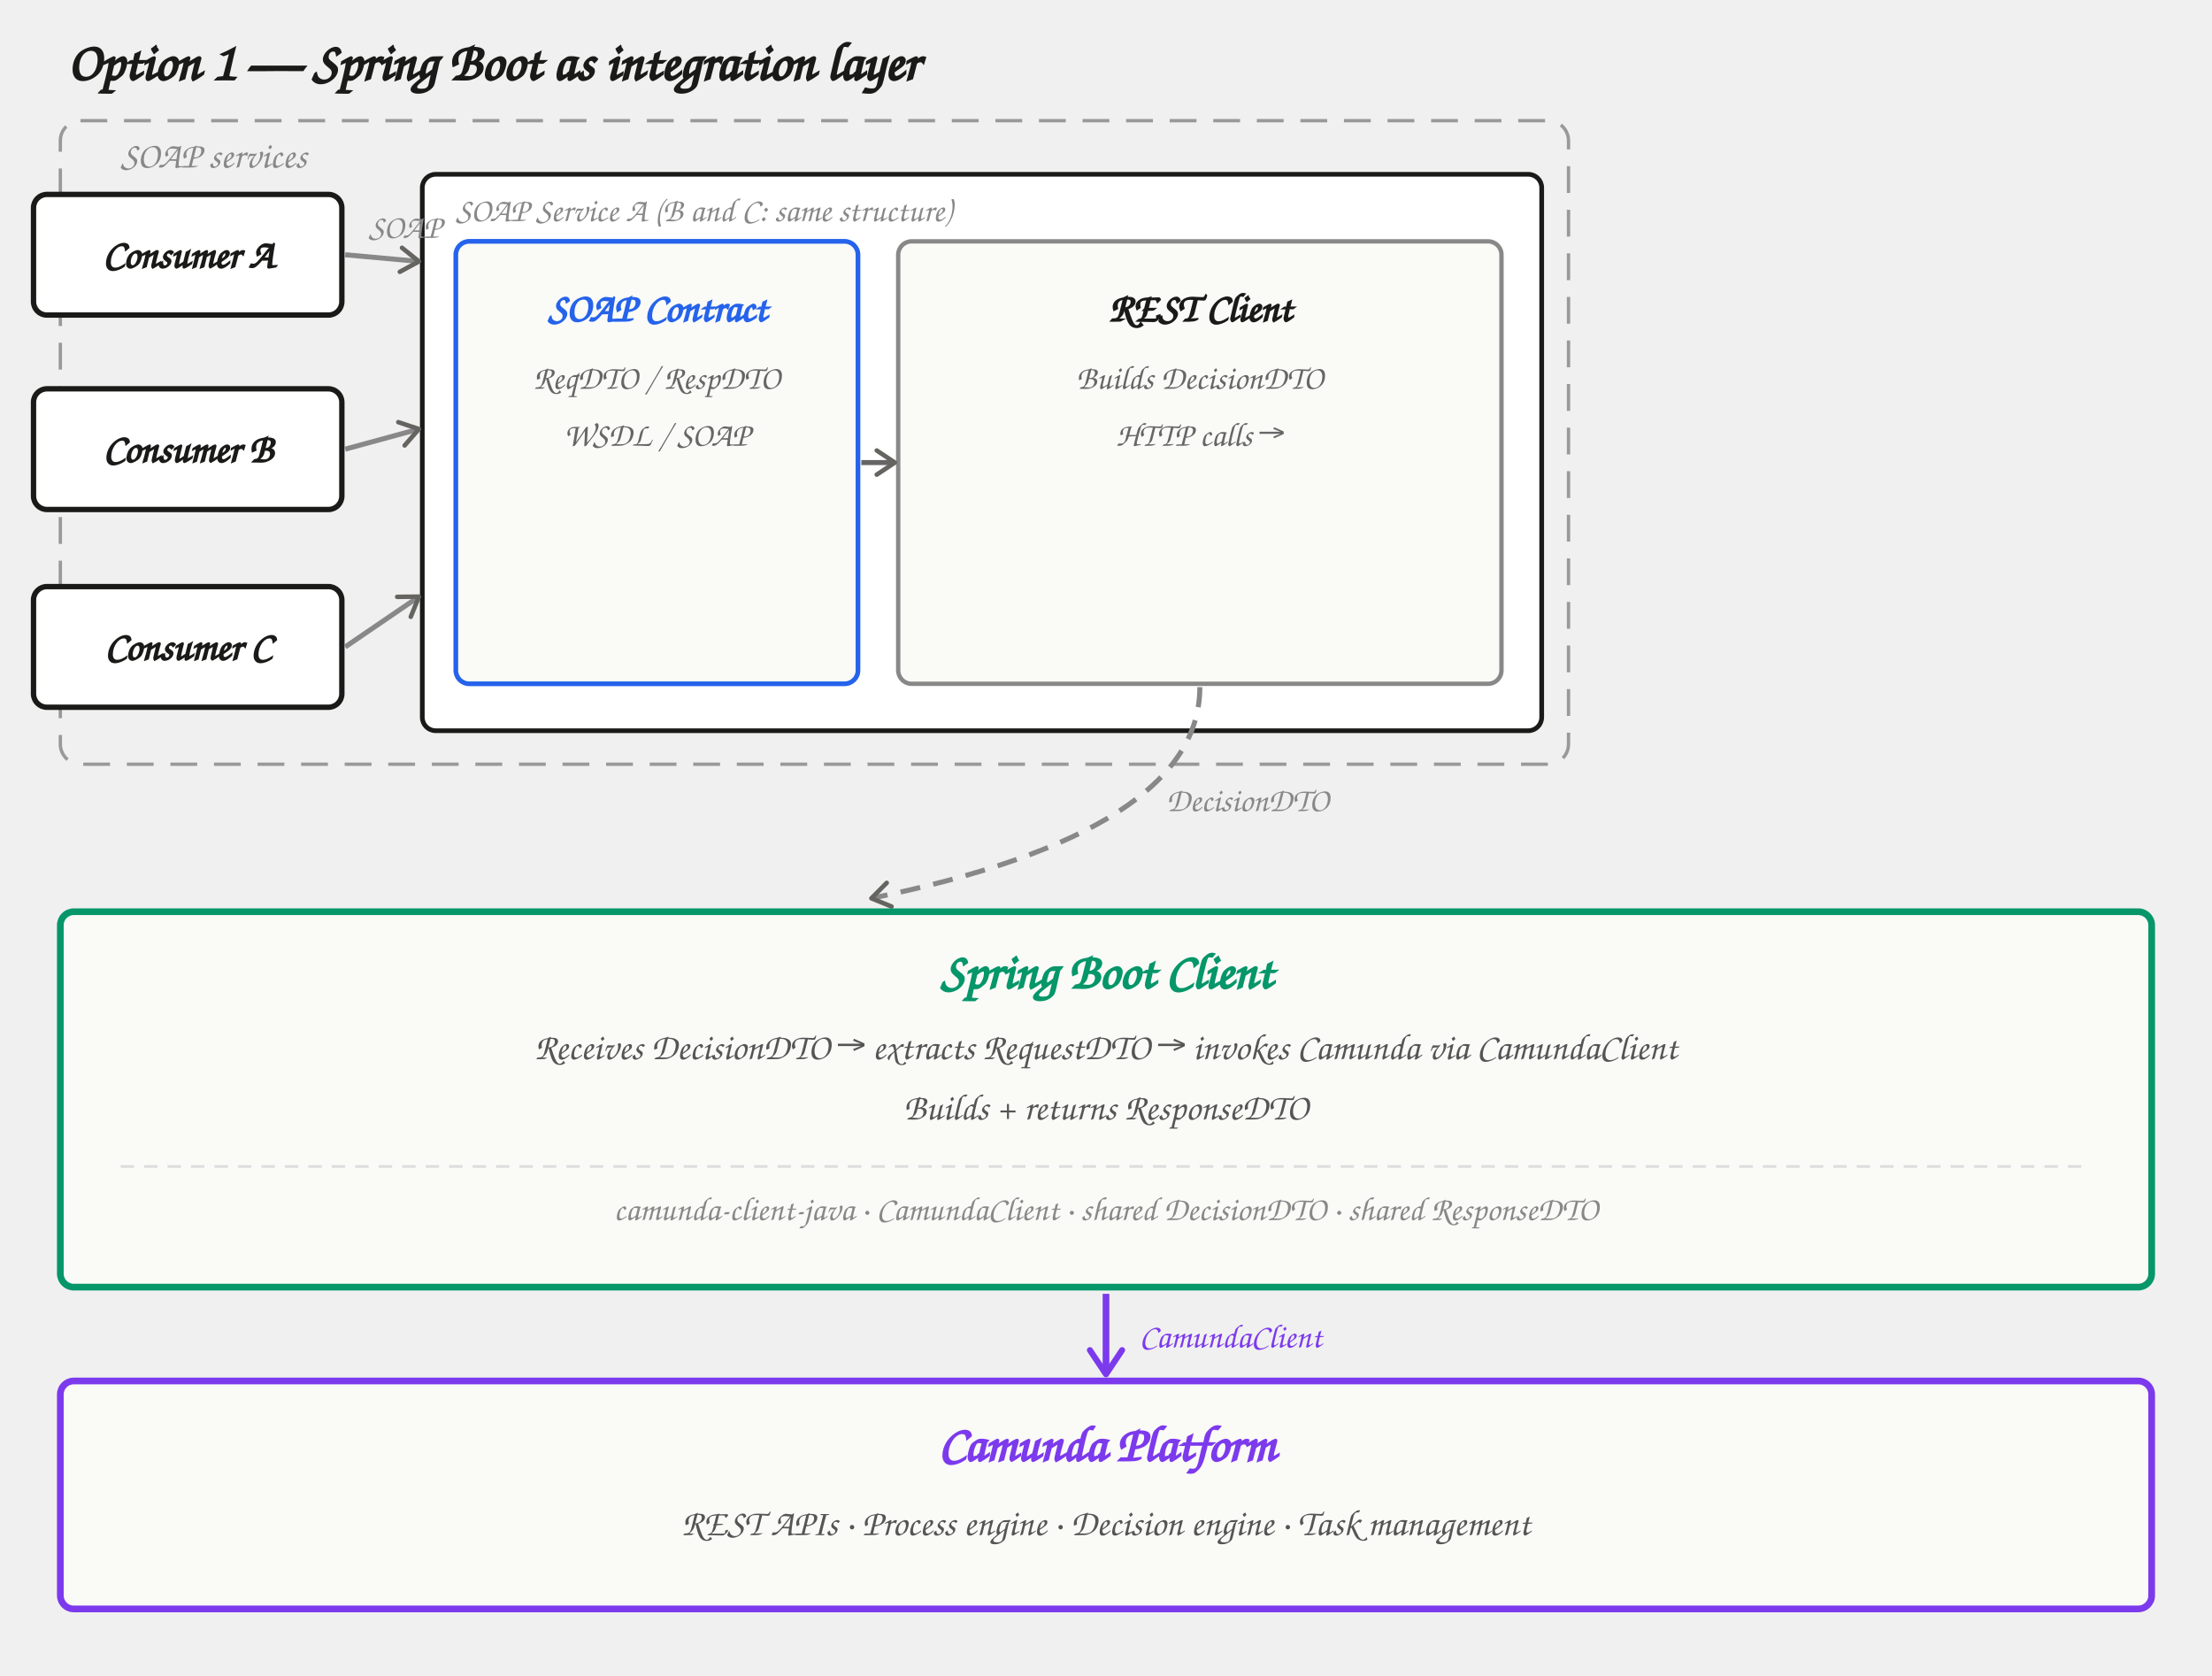
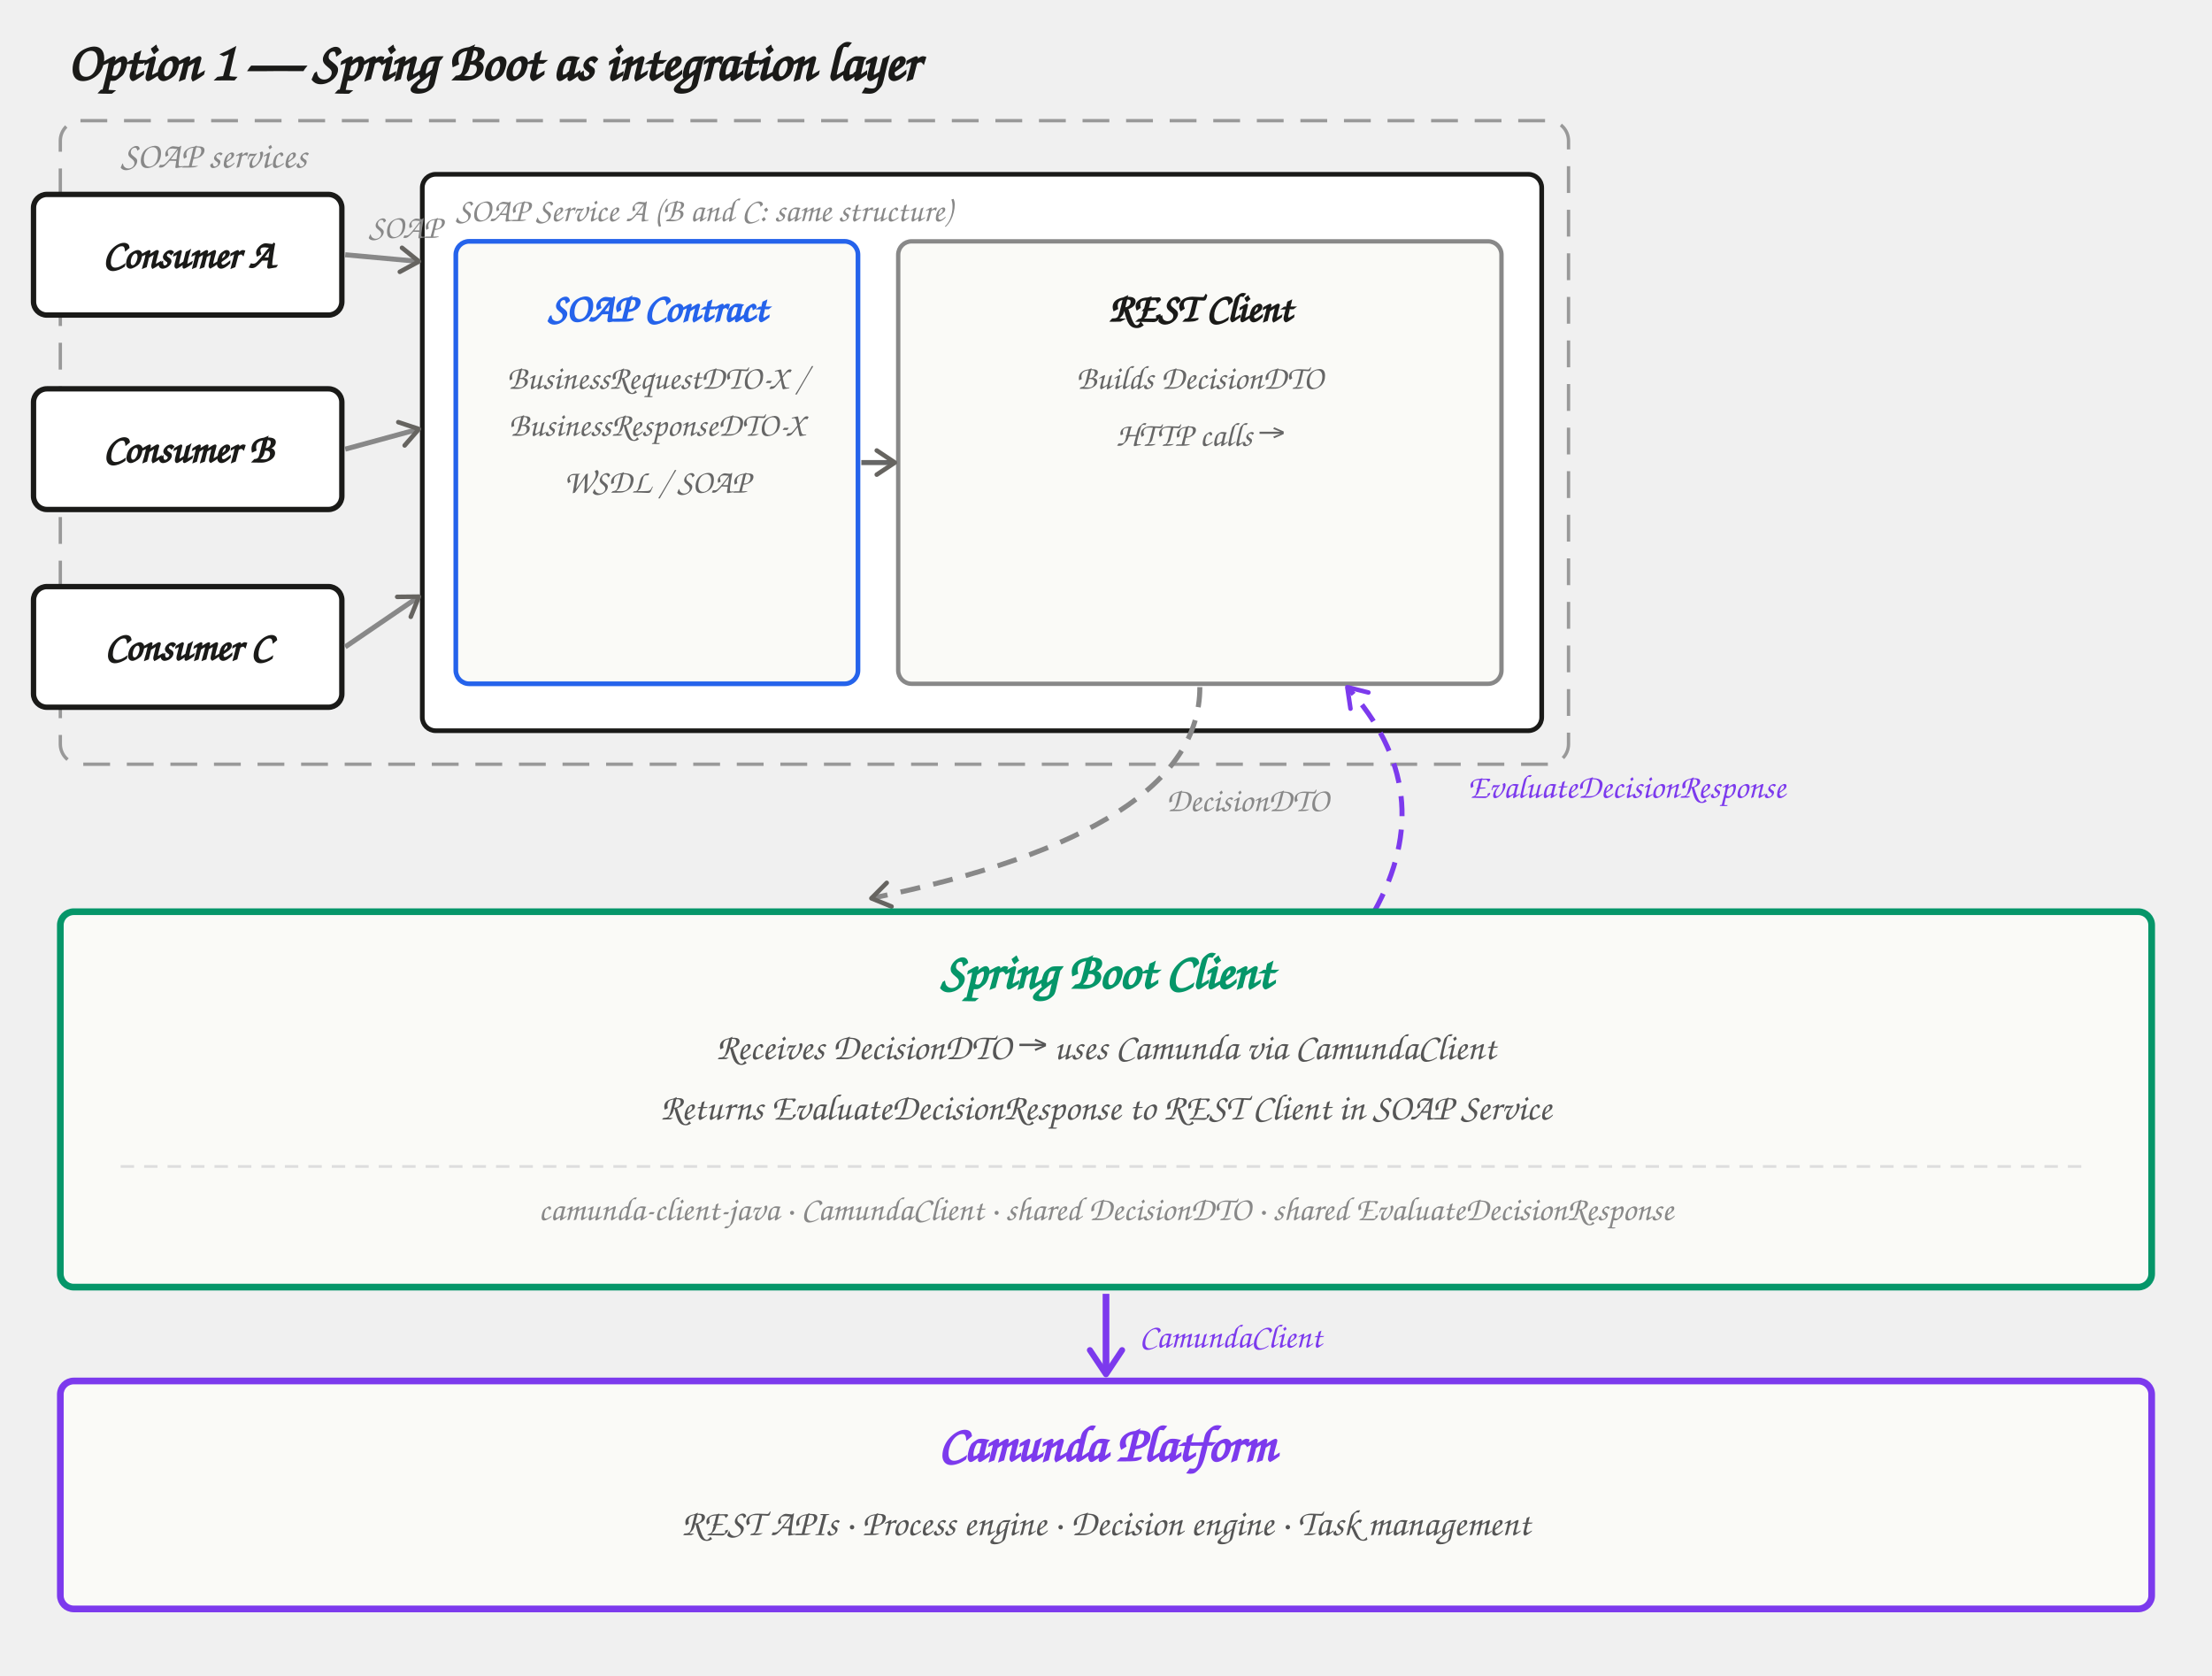
<svg xmlns="http://www.w3.org/2000/svg" viewBox="0 0 660 500" width="660" height="500" style="background:#fafaf7;font-family:'Segoe Print','Comic Sans MS','Chalkboard SE',cursive">
  <defs>
    <marker id="arrowhead" viewBox="0 0 10 10" refX="8" refY="5" markerWidth="6" markerHeight="6" orient="auto-start-reverse">
      <path d="M2 1L8 5L2 9" fill="none" stroke="#666460" stroke-width="1.5" stroke-linecap="round" stroke-linejoin="round" />
    </marker>
    <marker id="arrowhead-purple" viewBox="0 0 10 10" refX="8" refY="5" markerWidth="6" markerHeight="6" orient="auto-start-reverse">
      <path d="M2 1L8 5L2 9" fill="none" stroke="#7C3AED" stroke-width="1.5" stroke-linecap="round" stroke-linejoin="round" />
    </marker>
  </defs>
  <text x="20" y="24" font-size="16" font-weight="bold" fill="#1a1a18">Option 1 — Spring Boot as integration layer</text>
  <rect x="18" y="36" width="450" height="192" rx="6" fill="none" stroke="#999" stroke-width="1" stroke-dasharray="8 5" />
  <text x="36" y="50" font-size="11" fill="#888">SOAP services</text>
  <rect x="10" y="58" width="92" height="36" rx="4" fill="#ffffff" stroke="#1a1a18" stroke-width="1.6" />
  <text x="56" y="80" font-size="12" font-weight="bold" fill="#1a1a18" text-anchor="middle">Consumer A</text>
  <rect x="10" y="116" width="92" height="36" rx="4" fill="#ffffff" stroke="#1a1a18" stroke-width="1.6" />
  <text x="56" y="138" font-size="12" font-weight="bold" fill="#1a1a18" text-anchor="middle">Consumer B</text>
  <rect x="10" y="175" width="92" height="36" rx="4" fill="#ffffff" stroke="#1a1a18" stroke-width="1.6" />
  <text x="56" y="197" font-size="12" font-weight="bold" fill="#1a1a18" text-anchor="middle">Consumer C</text>
  <rect x="126" y="52" width="334" height="166" rx="4" fill="#ffffff" stroke="#1a1a18" stroke-width="1.4" />
  <text x="136" y="66" font-size="10" fill="#888">SOAP Service A  (B and C: same structure)</text>
  <rect x="136" y="72" width="120" height="132" rx="4" fill="#fafaf7" stroke="#2563EB" stroke-width="1.4" />
  <text x="196" y="96" font-size="12" font-weight="bold" fill="#2563EB" text-anchor="middle">SOAP Contract</text>
-   <text x="196" y="116" font-size="10" fill="#666" text-anchor="middle">ReqDTO / RespDTO</text>
-   <text x="196" y="133" font-size="10" fill="#666" text-anchor="middle">WSDL / SOAP</text>
+   <text x="196" y="116" font-size="10" fill="#666" text-anchor="middle">BusinessRequestDTO-X /</text>
+   <text x="196" y="130" font-size="10" fill="#666" text-anchor="middle">BusinessResponseDTO-X</text>
+   <text x="196" y="147" font-size="10" fill="#666" text-anchor="middle">WSDL / SOAP</text>
  <rect x="268" y="72" width="180" height="132" rx="4" fill="#fafaf7" stroke="#888" stroke-width="1.3" />
  <text x="358" y="96" font-size="12" font-weight="bold" fill="#1a1a18" text-anchor="middle">REST Client</text>
  <text x="358" y="116" font-size="10" fill="#666" text-anchor="middle">Builds DecisionDTO</text>
  <text x="358" y="133" font-size="10" fill="#666" text-anchor="middle">HTTP calls →</text>
  <line x1="257" y1="138" x2="267" y2="138" stroke="#666" stroke-width="1.5" marker-end="url(#arrowhead)" />
  <line x1="103" y1="76" x2="125" y2="78" stroke="#888" stroke-width="1.5" marker-end="url(#arrowhead)" />
  <text x="110" y="71" font-size="10" fill="#888">SOAP</text>
  <line x1="103" y1="134" x2="125" y2="128" stroke="#888" stroke-width="1.5" marker-end="url(#arrowhead)" />
  <line x1="103" y1="193" x2="125" y2="178" stroke="#888" stroke-width="1.5" marker-end="url(#arrowhead)" />
  <path d="M358 205 Q358 248 260 268" fill="none" stroke="#888" stroke-width="1.5" stroke-dasharray="6 4" marker-end="url(#arrowhead)" />
  <text x="348" y="242" font-size="10" fill="#888">DecisionDTO</text>
+   <path d="M410 272 Q430 236 402 205" fill="none" stroke="#7C3AED" stroke-width="1.5" stroke-dasharray="6 4" marker-end="url(#arrowhead-purple)" />
+   <text x="438" y="238" font-size="10" fill="#7C3AED">EvaluateDecisionResponse</text>
  <rect x="18" y="272" width="624" height="112" rx="4" fill="#fafaf7" stroke="#059669" stroke-width="2" />
  <text x="330" y="295" font-size="15" font-weight="bold" fill="#059669" text-anchor="middle">Spring Boot Client</text>
-   <text x="330" y="316" font-size="11" fill="#555" text-anchor="middle">Receives DecisionDTO → extracts RequestDTO → invokes Camunda via CamundaClient</text>
-   <text x="330" y="334" font-size="11" fill="#555" text-anchor="middle">Builds + returns ResponseDTO</text>
+   <text x="330" y="316" font-size="11" fill="#555" text-anchor="middle">Receives DecisionDTO → uses Camunda via CamundaClient</text>
+   <text x="330" y="334" font-size="11" fill="#555" text-anchor="middle">Returns EvaluateDecisionResponse to REST Client in SOAP Service</text>
  <line x1="36" y1="348" x2="624" y2="348" stroke="#ddd" stroke-width="0.8" stroke-dasharray="4 3" />
-   <text x="330" y="364" font-size="10" fill="#888" text-anchor="middle">camunda-client-java · CamundaClient · shared DecisionDTO · shared ResponseDTO</text>
+   <text x="330" y="364" font-size="10" fill="#888" text-anchor="middle">camunda-client-java · CamundaClient · shared DecisionDTO · shared EvaluateDecisionResponse</text>
  <line x1="330" y1="386" x2="330" y2="410" stroke="#7C3AED" stroke-width="2" marker-end="url(#arrowhead-purple)" />
  <text x="340" y="402" font-size="10" fill="#7C3AED">CamundaClient</text>
  <rect x="18" y="412" width="624" height="68" rx="4" fill="#fafaf7" stroke="#7C3AED" stroke-width="2" />
  <text x="330" y="436" font-size="15" font-weight="bold" fill="#7C3AED" text-anchor="middle">Camunda Platform</text>
  <text x="330" y="458" font-size="11" fill="#555" text-anchor="middle">REST APIs · Process engine · Decision engine · Task management</text>
</svg>
